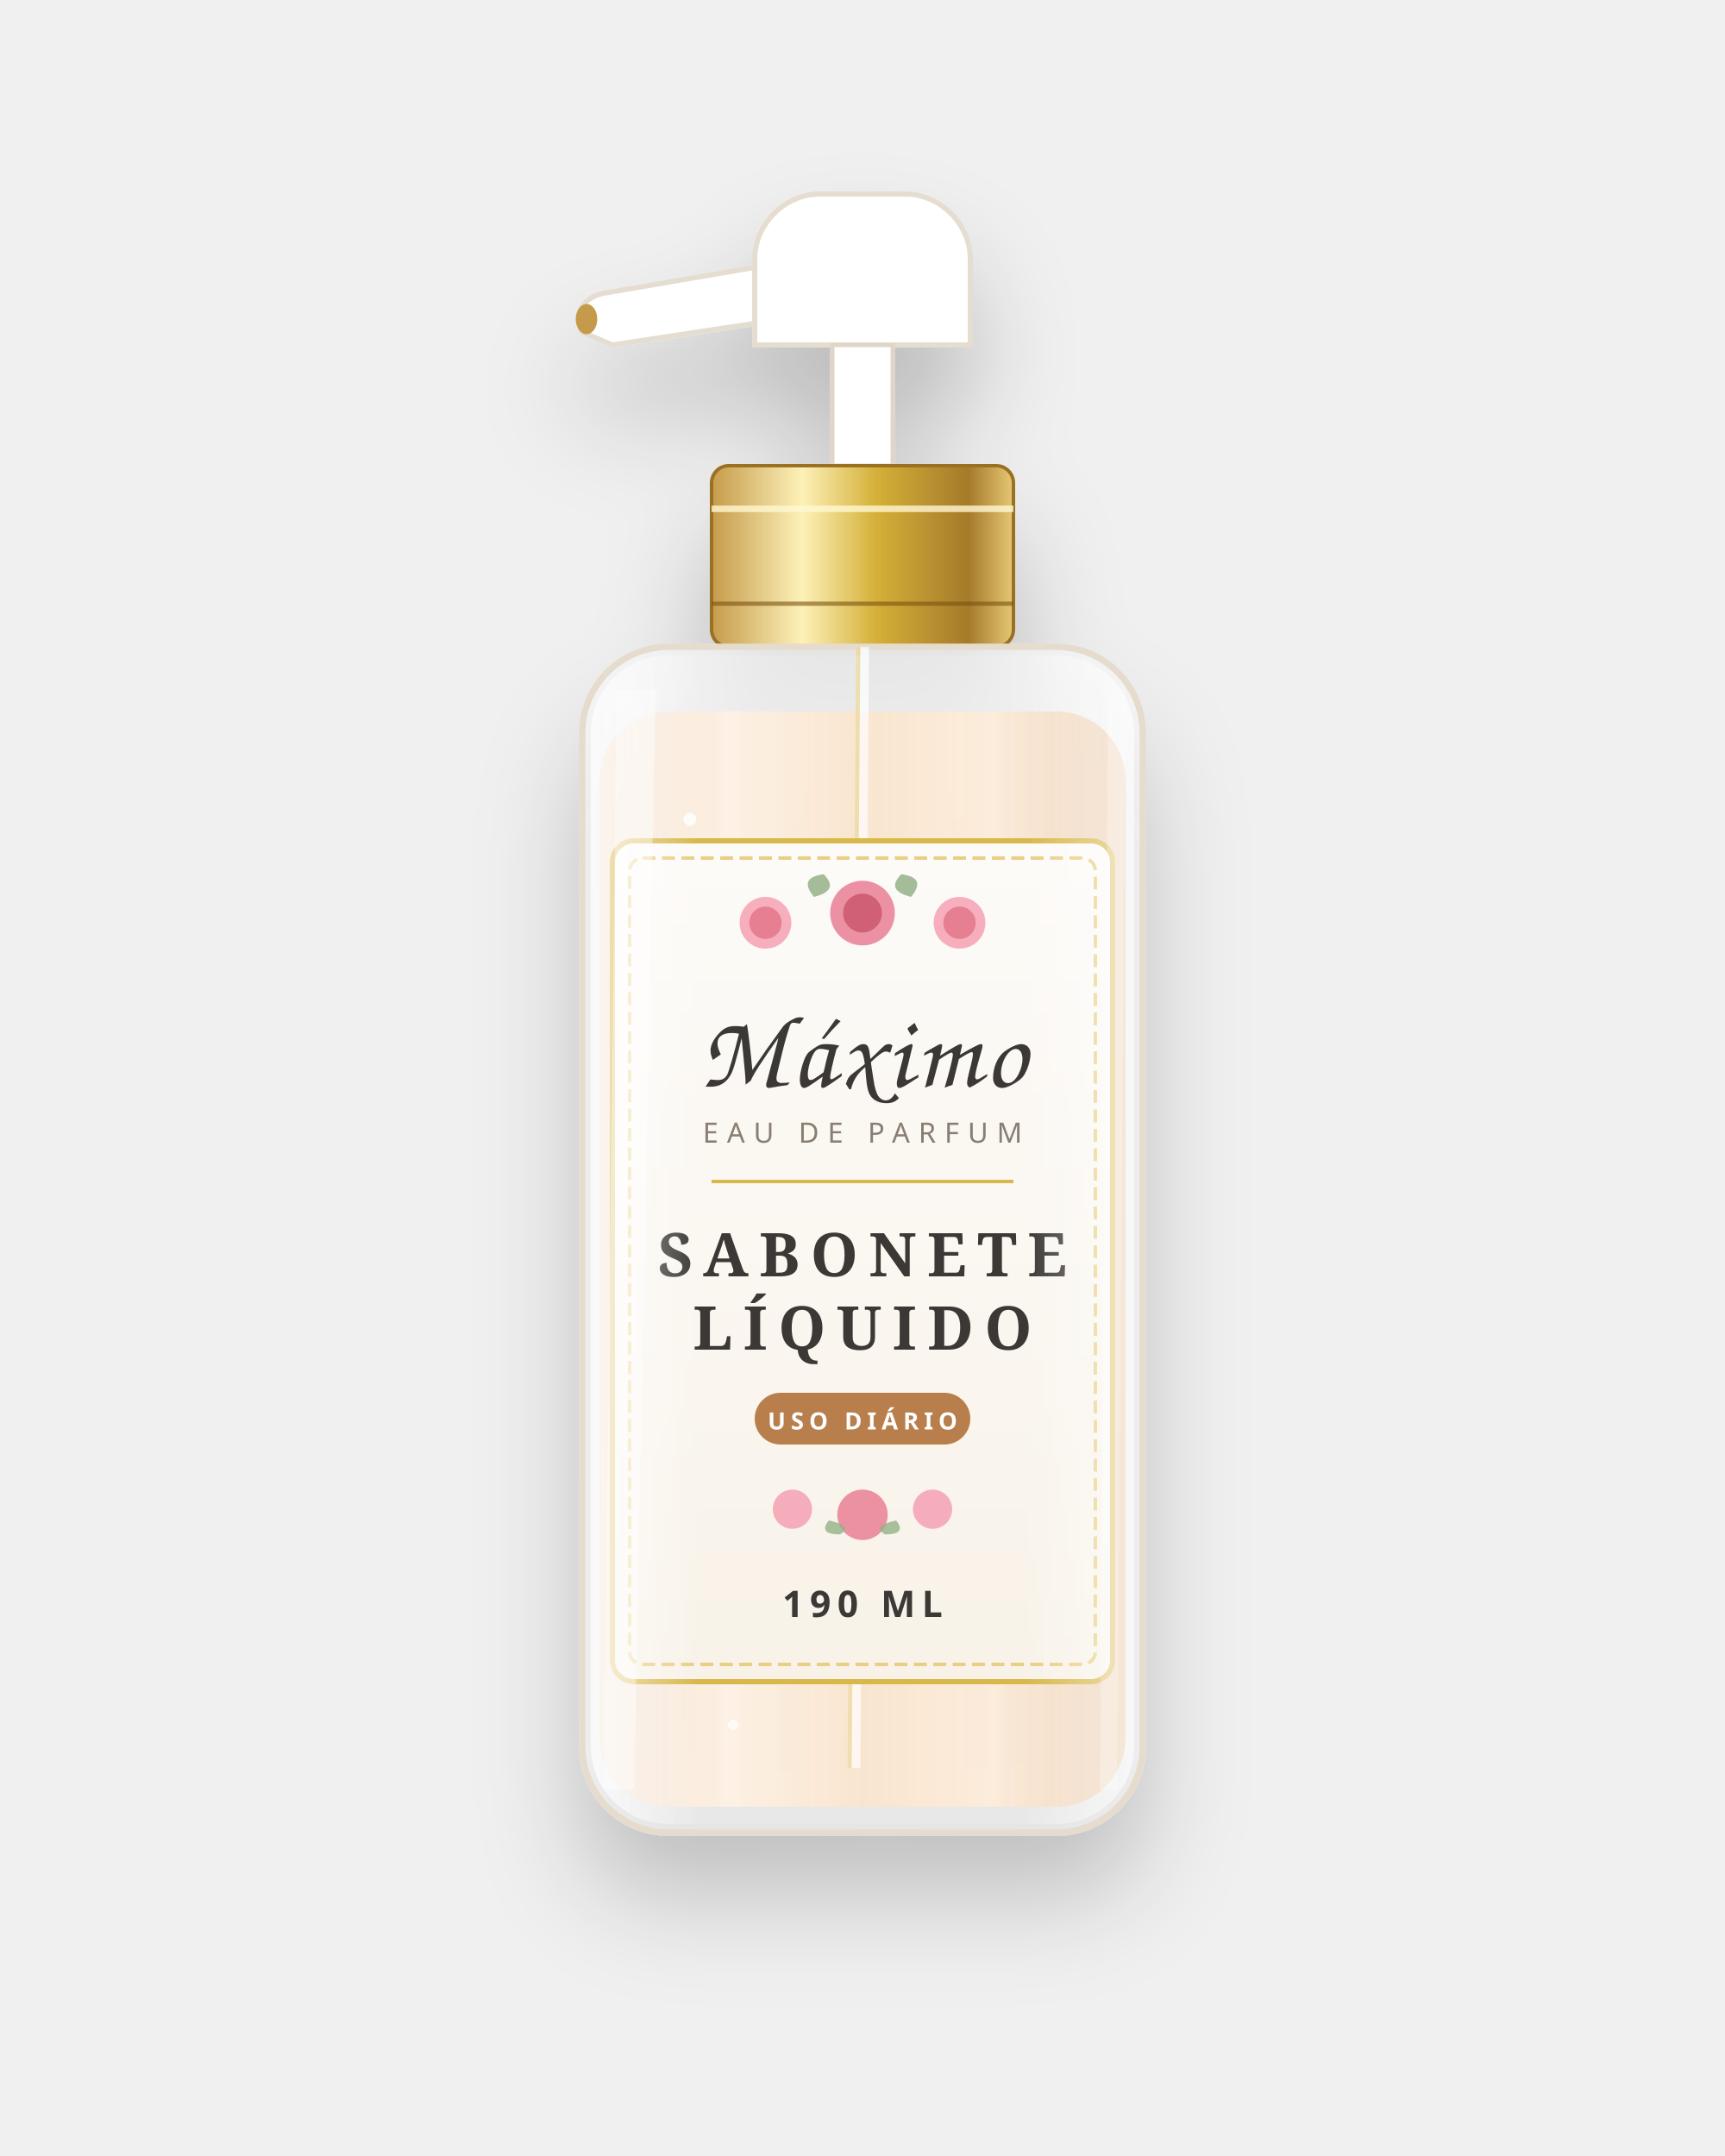
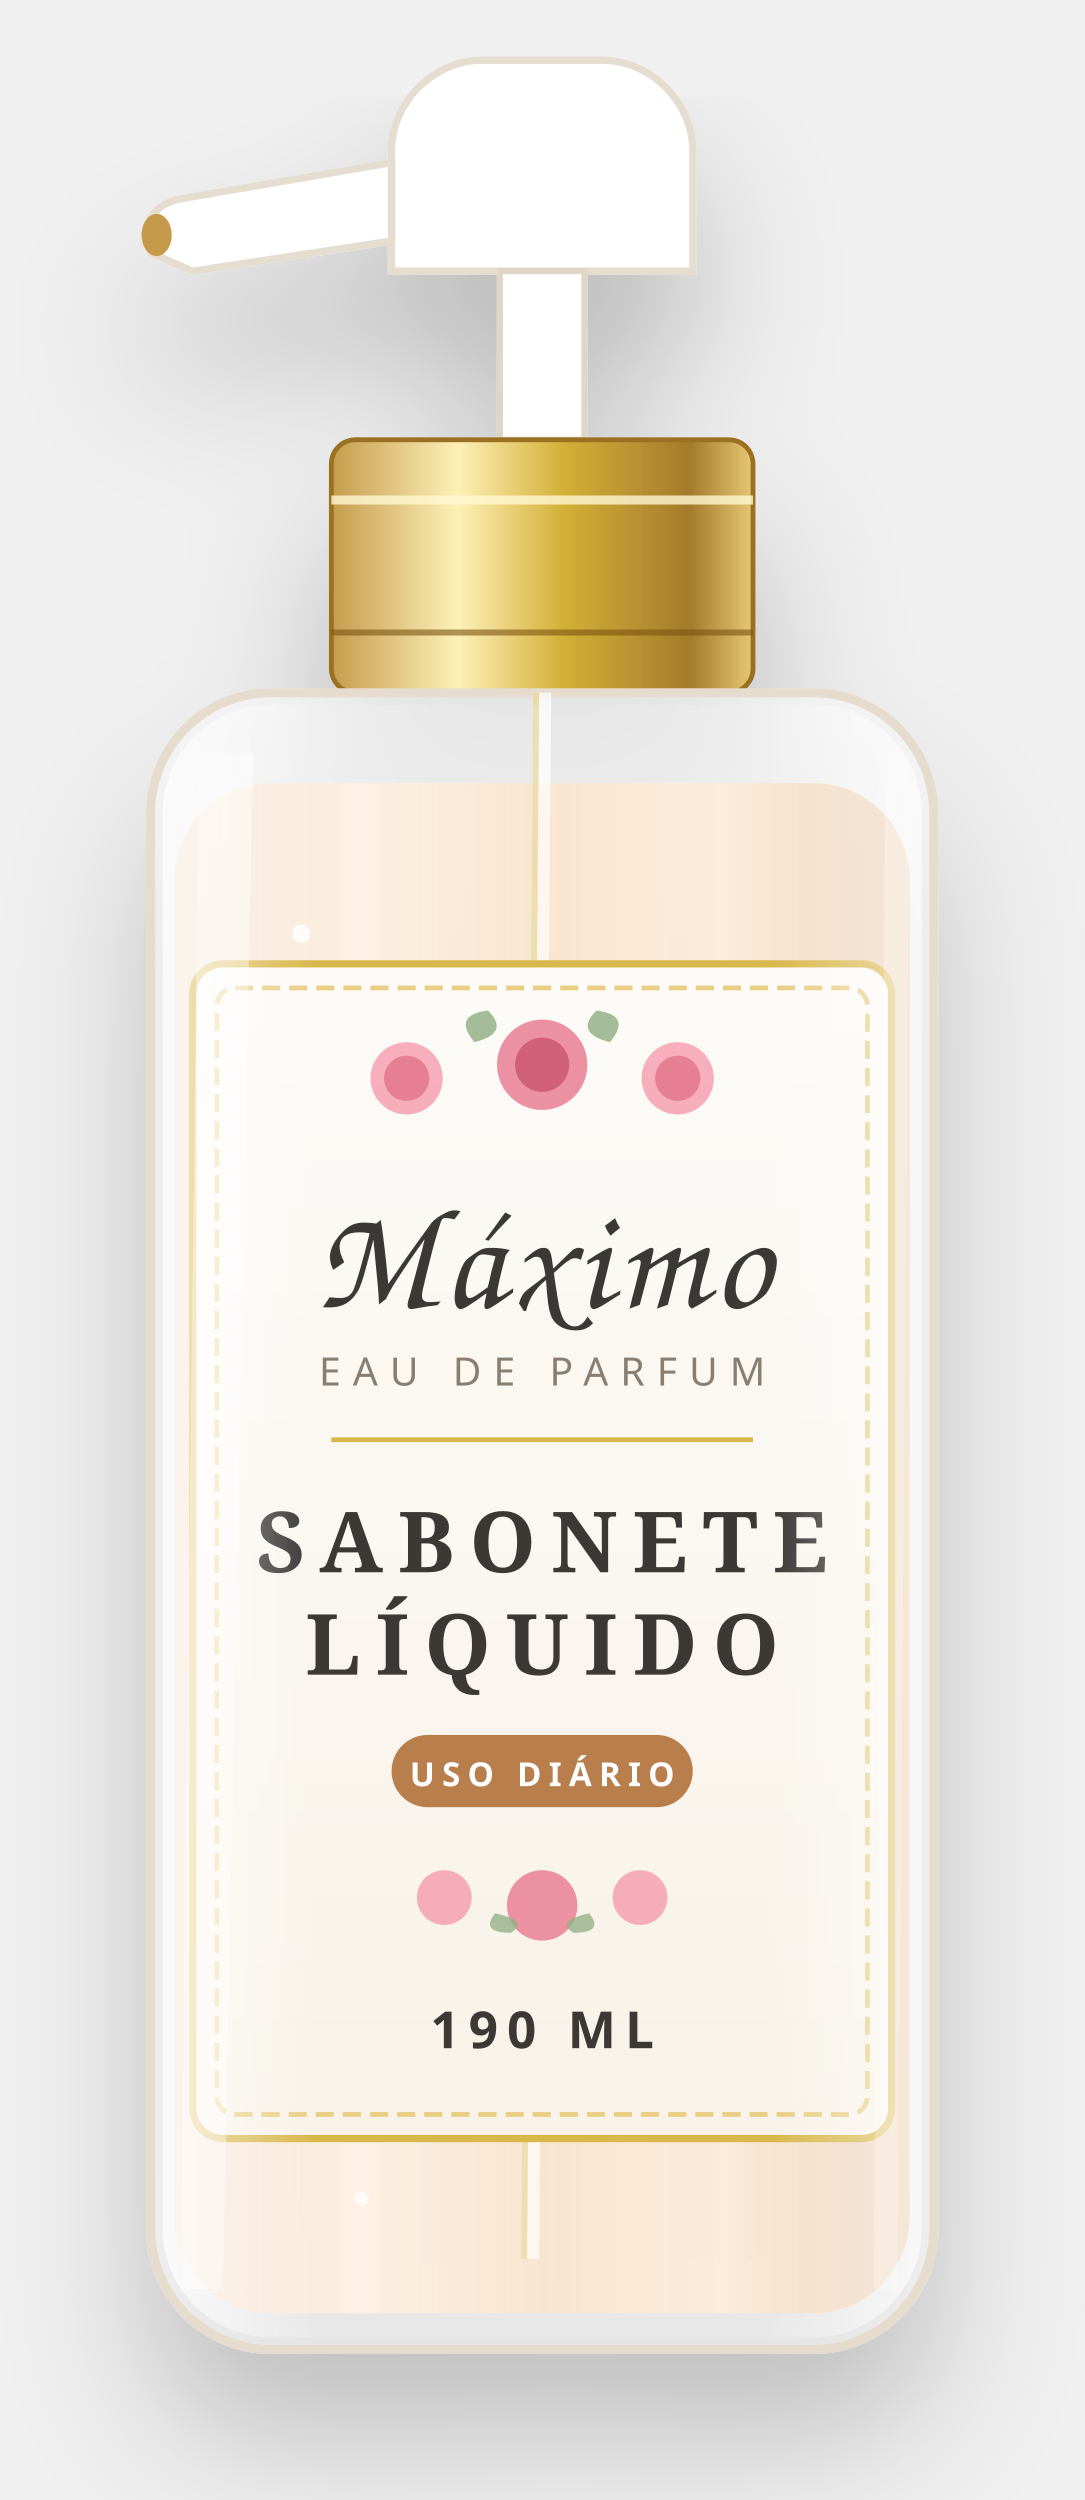
- <svg xmlns="http://www.w3.org/2000/svg" viewBox="0 0 400 500" width="100%" height="100%">
+ <svg xmlns="http://www.w3.org/2000/svg" viewBox="110 35 180 415" width="100%" height="100%">
  <defs>
    <radialGradient id="sl-glow" cx="50%" cy="55%" r="45%">
      <stop offset="0%" stop-color="#FAF5EE" stop-opacity="0.8" />
      <stop offset="100%" stop-color="#EAE3D9" stop-opacity="0" />
    </radialGradient>
    <linearGradient id="sl-liquid" x1="0%" y1="0%" x2="100%" y2="0%">
      <stop offset="0%" stop-color="#F2DEC9" stop-opacity="0.9" />
      <stop offset="25%" stop-color="#FDEFE0" stop-opacity="0.98" />
      <stop offset="50%" stop-color="#F9E2C8" stop-opacity="0.92" />
      <stop offset="75%" stop-color="#FCEAD6" stop-opacity="0.96" />
      <stop offset="100%" stop-color="#E8C6A5" stop-opacity="0.95" />
    </linearGradient>
    <linearGradient id="sl-gold" x1="0%" y1="0%" x2="100%" y2="0%">
      <stop offset="0%" stop-color="#C59B4B" />
      <stop offset="30%" stop-color="#FDF1B8" />
      <stop offset="55%" stop-color="#D4AF37" />
      <stop offset="85%" stop-color="#A57A2B" />
      <stop offset="100%" stop-color="#E6C875" />
    </linearGradient>
    <linearGradient id="sl-glass" x1="0%" y1="0%" x2="100%" y2="0%">
      <stop offset="0%" stop-color="#FFFFFF" stop-opacity="0.7" />
      <stop offset="20%" stop-color="#FFFFFF" stop-opacity="0.1" />
      <stop offset="80%" stop-color="#FFFFFF" stop-opacity="0.1" />
      <stop offset="100%" stop-color="#FFFFFF" stop-opacity="0.6" />
    </linearGradient>
    <linearGradient id="sl-label" x1="0%" y1="0%" x2="0%" y2="100%">
      <stop offset="0%" stop-color="#FCFAF7" />
      <stop offset="100%" stop-color="#F7F1E6" />
    </linearGradient>
    <filter id="sl-shadow" x="-20%" y="-20%" width="140%" height="140%">
      <feDropShadow dx="0" dy="16" stdDeviation="12" flood-color="#000000" flood-opacity="0.22" />
    </filter>
  </defs>
  <g filter="url(#sl-shadow)">
    <path d="M 175 60 C 175 52 182 45 190 45 L 210 45 C 218 45 225 52 225 60 L 225 80 L 175 80 Z" fill="#FFFFFF" stroke="#E5DDD0" stroke-width="1.2" />
    <path d="M 175 62 L 140 68 C 135 69 133 73 135 77 L 142 80 L 175 75 Z" fill="#FFFFFF" stroke="#E5DDD0" stroke-width="1.2" />
    <ellipse cx="136" cy="74" rx="2.5" ry="3.5" fill="#C59B4B" />
    <rect x="193" y="80" width="14" height="28" fill="#FFFFFF" stroke="#E0D6C8" stroke-width="1" />
    <rect x="165" y="108" width="70" height="42" rx="4" fill="url(#sl-gold)" stroke="#9A7020" stroke-width="0.8" />
    <line x1="165" y1="118" x2="235" y2="118" stroke="#FFF7D1" stroke-width="1.5" stroke-opacity="0.8" />
    <line x1="165" y1="140" x2="235" y2="140" stroke="#7A5212" stroke-width="1" stroke-opacity="0.6" />
    <rect x="135" y="150" width="130" height="275" rx="20" fill="#FFFFFF" fill-opacity="0.3" stroke="#E5DCCE" stroke-width="1.5" />
    <rect x="139" y="165" width="122" height="254" rx="16" fill="url(#sl-liquid)" />
    <circle cx="160" cy="190" r="1.5" fill="#FFFFFF" opacity="0.8" />
    <circle cx="230" cy="210" r="1.2" fill="#FFFFFF" opacity="0.9" />
    <circle cx="150" cy="380" r="1.5" fill="#FFFFFF" opacity="0.85" />
    <circle cx="240" cy="360" r="1.8" fill="#FFFFFF" opacity="0.9" />
    <circle cx="170" cy="400" r="1.2" fill="#FFFFFF" opacity="0.7" />
    <line x1="200" y1="150" x2="198" y2="410" stroke="#FFFFFF" stroke-width="3" stroke-opacity="0.7" />
    <line x1="199" y1="150" x2="197" y2="410" stroke="#D4AF37" stroke-width="1" stroke-opacity="0.4" />
    <rect x="142" y="195" width="116" height="195" rx="5" fill="url(#sl-label)" stroke="#D4AF37" stroke-width="1.2" />
    <rect x="146" y="199" width="108" height="187" rx="3" fill="none" stroke="#E6C875" stroke-width="0.8" stroke-dasharray="3,1.5" />
    <g transform="translate(200, 214) scale(0.75)">
      <circle cx="-30" cy="0" r="8" fill="#F497A9" opacity="0.85" />
      <circle cx="-30" cy="0" r="5" fill="#E26A82" opacity="0.9" />
      <circle cx="30" cy="0" r="8" fill="#F497A9" opacity="0.85" />
      <circle cx="30" cy="0" r="5" fill="#E26A82" opacity="0.9" />
      <circle cx="0" cy="-3" r="10" fill="#E8788E" opacity="0.9" />
      <circle cx="0" cy="-3" r="6" fill="#C94C64" opacity="0.95" />
      <path d="M-15,-8 Q-20,-14 -12,-15 Q-7,-10 -15,-8" fill="#88A878" opacity="0.85" />
      <path d="M15,-8 Q20,-14 12,-15 Q7,-10 15,-8" fill="#88A878" opacity="0.85" />
    </g>
    <text x="200" y="252" font-family="'Cormorant Garamond', 'Alex Brush', cursive, serif" font-size="24" font-style="italic" font-weight="600" fill="#24221F" text-anchor="middle" letter-spacing="1">Máximo</text>
    <text x="200" y="265" font-family="'DM Sans', sans-serif" font-size="6.5" font-weight="500" fill="#7A6F62" text-anchor="middle" letter-spacing="2">EAU DE PARFUM</text>
    <line x1="165" y1="274" x2="235" y2="274" stroke="#D4AF37" stroke-width="0.8" />
    <text x="200" y="296" font-family="'Cormorant Garamond', serif" font-size="14" font-weight="700" fill="#24221F" text-anchor="middle" letter-spacing="2.5">SABONETE</text>
    <text x="200" y="313" font-family="'Cormorant Garamond', serif" font-size="14" font-weight="700" fill="#24221F" text-anchor="middle" letter-spacing="2.5">LÍQUIDO</text>
    <rect x="175" y="323" width="50" height="12" rx="6" fill="#A96227" opacity="0.9" />
    <text x="200" y="331.5" font-family="'DM Sans', sans-serif" font-size="5.5" font-weight="700" fill="#FFFFFF" text-anchor="middle" letter-spacing="1.2">USO DIÁRIO</text>
    <g transform="translate(200, 350) scale(0.65)">
      <circle cx="-25" cy="0" r="7" fill="#F497A9" opacity="0.85" />
      <circle cx="25" cy="0" r="7" fill="#F497A9" opacity="0.85" />
      <circle cx="0" cy="2" r="9" fill="#E8788E" opacity="0.9" />
      <path d="M-12,4 Q-16,9 -8,9 Q-3,6 -12,4" fill="#88A878" opacity="0.8" />
      <path d="M12,4 Q16,9 8,9 Q3,6 12,4" fill="#88A878" opacity="0.8" />
    </g>
    <text x="200" y="375" font-family="'DM Sans', sans-serif" font-size="8.5" font-weight="700" fill="#24221F" text-anchor="middle" letter-spacing="1.5">190 ML</text>
    <rect x="137" y="152" width="126" height="271" rx="18" fill="url(#sl-glass)" pointer-events="none" />
    <path d="M 143 160 L 152 160 L 147 415 L 140 415 Z" fill="#FFFFFF" fill-opacity="0.4" />
    <path d="M 257 160 L 261 160 L 259 415 L 255 415 Z" fill="#FFFFFF" fill-opacity="0.25" />
  </g>
</svg>
